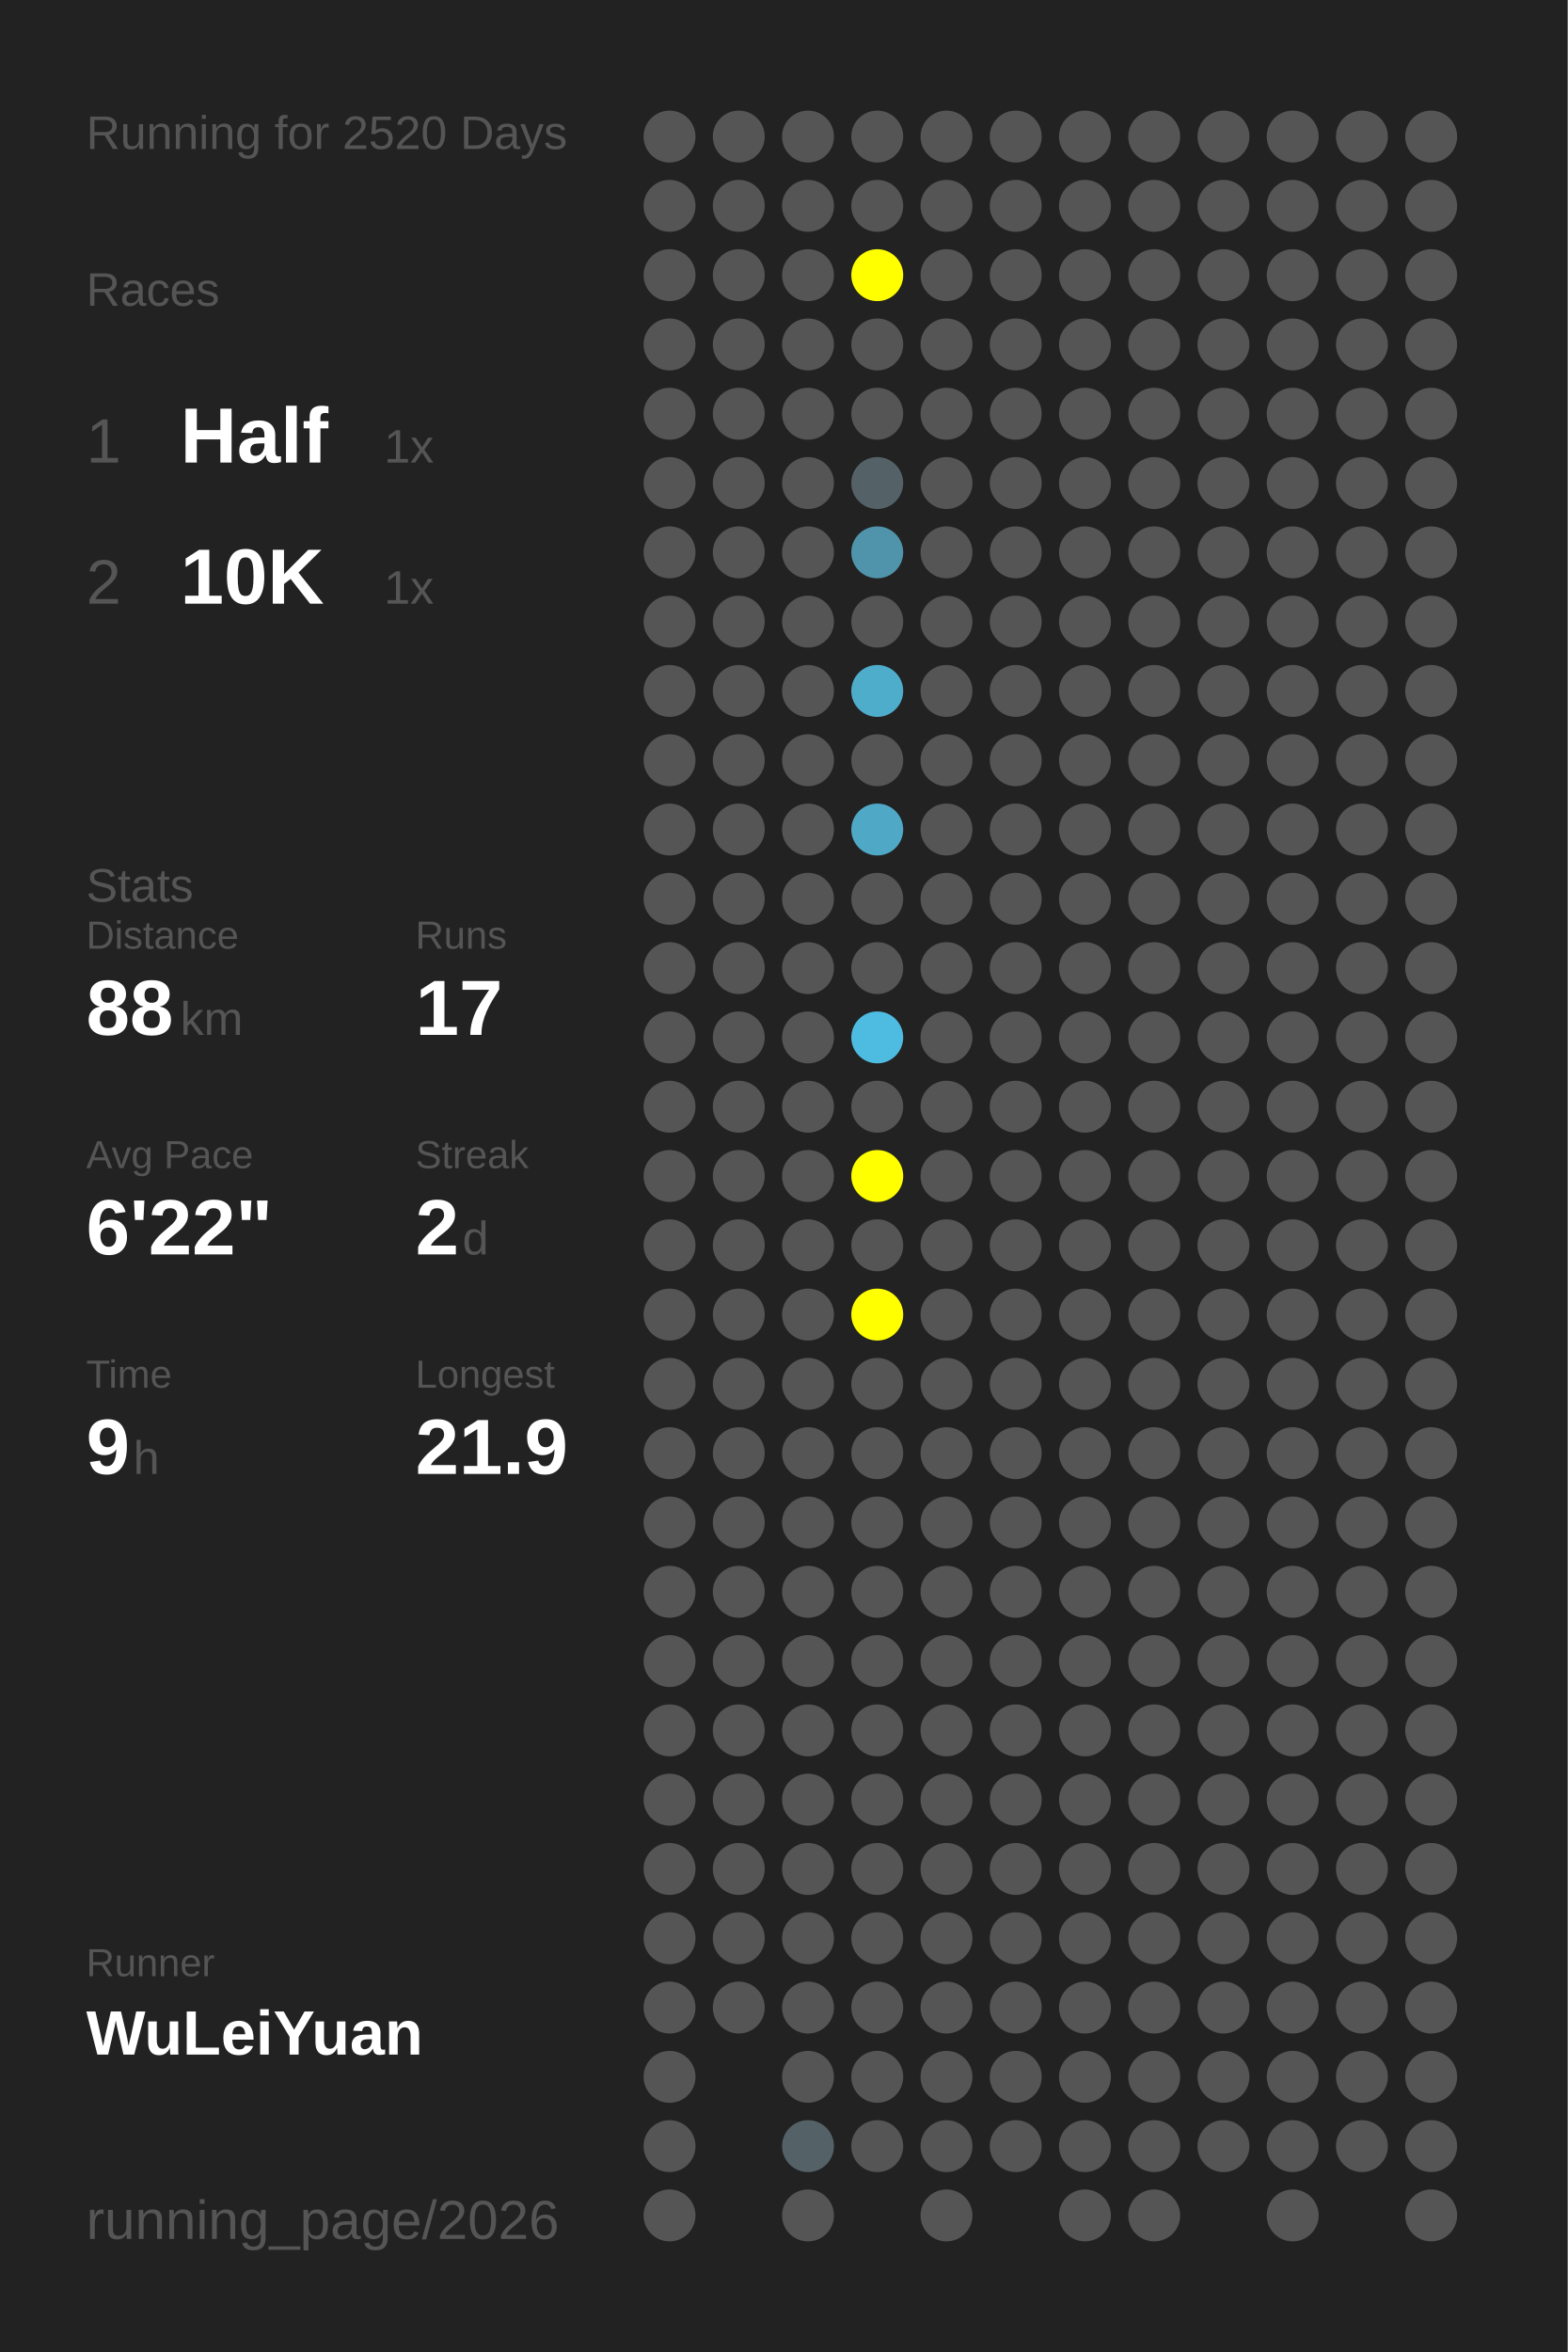
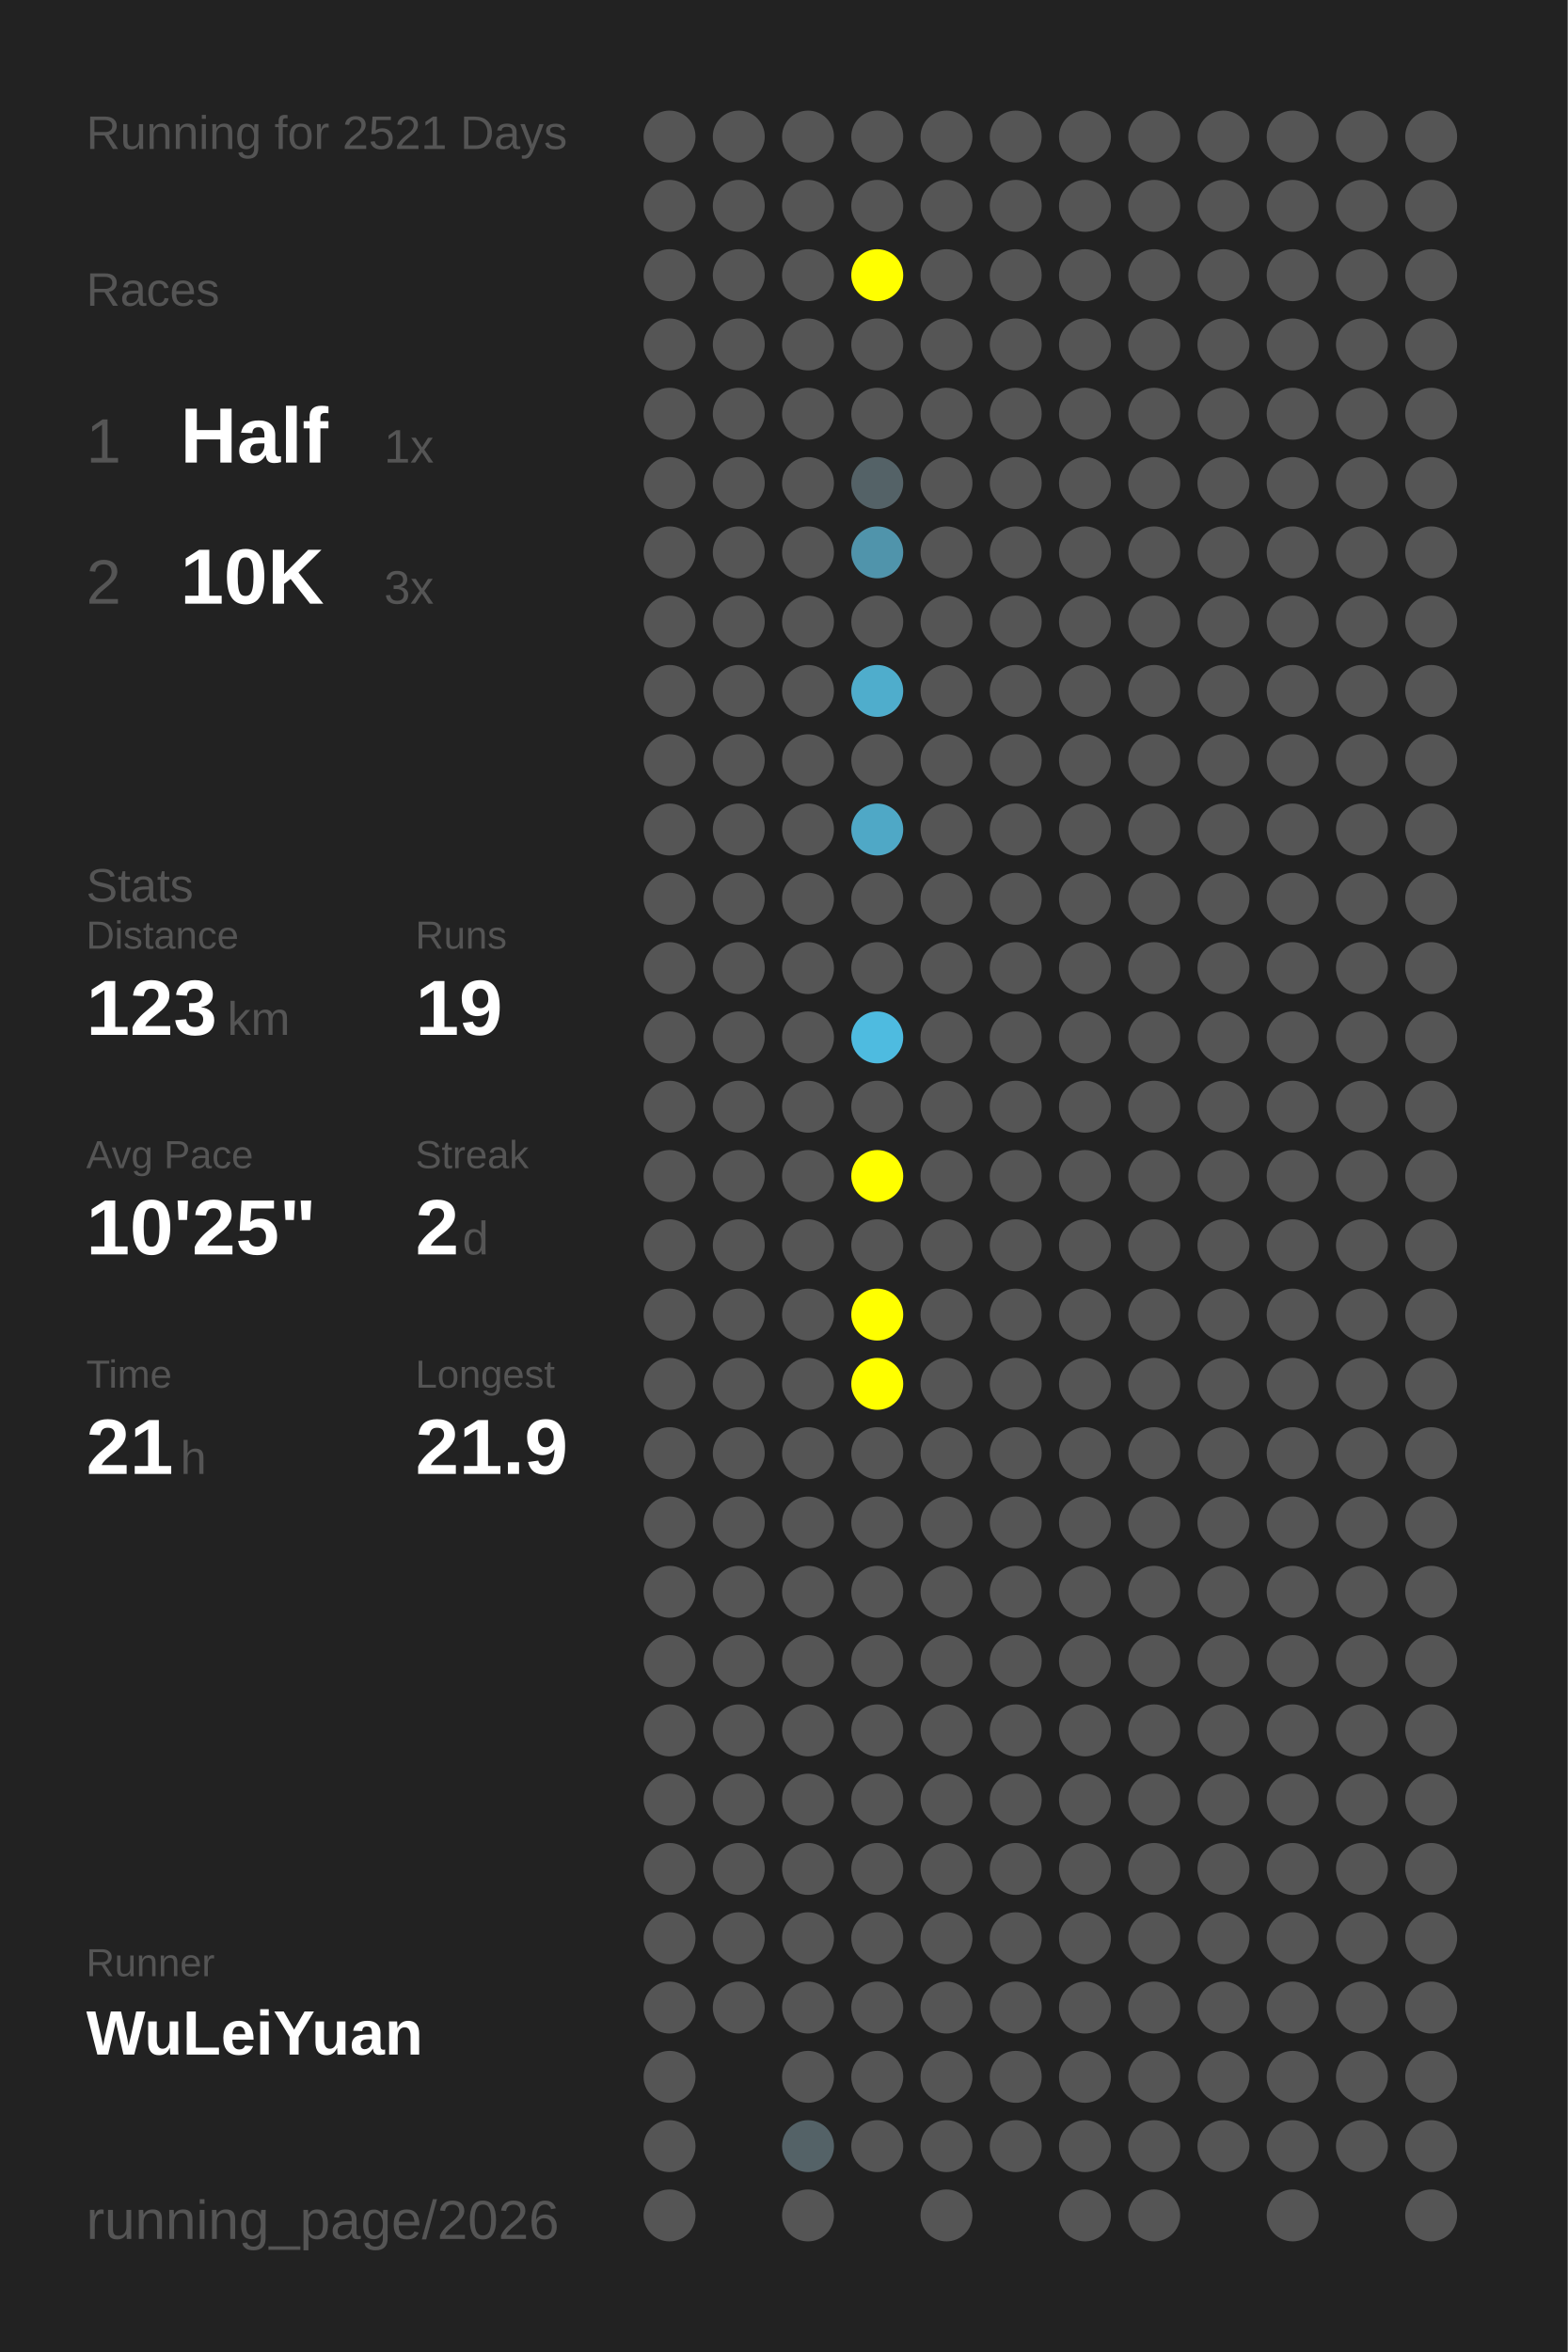
<svg xmlns="http://www.w3.org/2000/svg" baseProfile="full" height="300mm" version="1.1" viewBox="0,0,200,300" width="200mm">
  <defs />
  <rect fill="#222222" height="300" width="200" x="0" y="0" />
-   <text fill="#555555" style="font-size:6px; font-family:Arial;" x="11" y="19">Running for 2520 Days</text>
+   <text fill="#555555" style="font-size:6px; font-family:Arial;" x="11" y="19">Running for 2521 Days</text>
  <text fill="#555555" style="font-size:6px; font-family:Arial;" x="11" y="39">Races</text>
  <text fill="#555555" style="font-size:8px; font-family:Arial;" x="11" y="59">1</text>
  <text fill="#FFFFFF" style="font-size:10px; font-family:Arial; font-weight:bold;" x="23" y="59">Half</text>
  <text fill="#555555" style="font-size:6px; font-family:Arial;" x="49" y="59">1x</text>
  <text fill="#555555" style="font-size:8px; font-family:Arial;" x="11" y="77">2</text>
  <text fill="#FFFFFF" style="font-size:10px; font-family:Arial; font-weight:bold;" x="23" y="77">10K</text>
-   <text fill="#555555" style="font-size:6px; font-family:Arial;" x="49" y="77">1x</text>
+   <text fill="#555555" style="font-size:6px; font-family:Arial;" x="49" y="77">3x</text>
  <text fill="#555555" style="font-size:6px; font-family:Arial;" x="11" y="115">Stats</text>
  <text fill="#555555" style="font-size:5px; font-family:Arial;" x="11" y="121">Distance</text>
-   <text fill="#FFFFFF" style="font-size:10px; font-family:Arial; font-weight:bold;" x="11" y="132">88</text>
-   <text fill="#555555" style="font-size:6px; font-family:Arial;" x="23" y="132">km</text>
+   <text fill="#FFFFFF" style="font-size:10px; font-family:Arial; font-weight:bold;" x="11" y="132">123</text>
+   <text fill="#555555" style="font-size:6px; font-family:Arial;" x="29" y="132">km</text>
  <text fill="#555555" style="font-size:5px; font-family:Arial;" x="53" y="121">Runs</text>
-   <text fill="#FFFFFF" style="font-size:10px; font-family:Arial; font-weight:bold;" x="53" y="132">17</text>
+   <text fill="#FFFFFF" style="font-size:10px; font-family:Arial; font-weight:bold;" x="53" y="132">19</text>
  <text fill="#555555" style="font-size:5px; font-family:Arial;" x="11" y="149">Avg Pace</text>
-   <text fill="#FFFFFF" style="font-size:10px; font-family:Arial; font-weight:bold;" x="11" y="160">6'22"</text>
+   <text fill="#FFFFFF" style="font-size:10px; font-family:Arial; font-weight:bold;" x="11" y="160">10'25"</text>
  <text fill="#555555" style="font-size:5px; font-family:Arial;" x="53" y="149">Streak</text>
  <text fill="#FFFFFF" style="font-size:10px; font-family:Arial; font-weight:bold;" x="53" y="160">2</text>
  <text fill="#555555" style="font-size:6px; font-family:Arial;" x="59" y="160">d</text>
  <text fill="#555555" style="font-size:5px; font-family:Arial;" x="11" y="177">Time</text>
-   <text fill="#FFFFFF" style="font-size:10px; font-family:Arial; font-weight:bold;" x="11" y="188">9</text>
-   <text fill="#555555" style="font-size:6px; font-family:Arial;" x="17" y="188">h</text>
+   <text fill="#FFFFFF" style="font-size:10px; font-family:Arial; font-weight:bold;" x="11" y="188">21</text>
+   <text fill="#555555" style="font-size:6px; font-family:Arial;" x="23" y="188">h</text>
  <text fill="#555555" style="font-size:5px; font-family:Arial;" x="53" y="177">Longest</text>
  <text fill="#FFFFFF" style="font-size:10px; font-family:Arial; font-weight:bold;" x="53" y="188">21.9</text>
  <text fill="#555555" style="font-size:5px; font-family:Arial;" x="11" y="252.065">Runner</text>
  <text fill="#FFFFFF" style="font-size:8px; font-family:Arial; font-weight:bold;" x="11" y="262.065">WuLeiYuan</text>
  <text fill="#555555" style="font-size:7px; font-family:Arial;" x="11" y="285.581">running_page/2026</text>
  <circle cx="85.417" cy="17.419" fill="#555555" r="3.312" />
  <circle cx="85.417" cy="26.258" fill="#555555" r="3.312" />
  <circle cx="85.417" cy="35.097" fill="#555555" r="3.312" />
  <circle cx="85.417" cy="43.935" fill="#555555" r="3.312" />
  <circle cx="85.417" cy="52.774" fill="#555555" r="3.312" />
  <circle cx="85.417" cy="61.613" fill="#555555" r="3.312" />
  <circle cx="85.417" cy="70.452" fill="#555555" r="3.312" />
  <circle cx="85.417" cy="79.29" fill="#555555" r="3.312" />
  <circle cx="85.417" cy="88.129" fill="#555555" r="3.312" />
  <circle cx="85.417" cy="96.968" fill="#555555" r="3.312" />
  <circle cx="85.417" cy="105.806" fill="#555555" r="3.312" />
  <circle cx="85.417" cy="114.645" fill="#555555" r="3.312" />
  <circle cx="85.417" cy="123.484" fill="#555555" r="3.312" />
  <circle cx="85.417" cy="132.323" fill="#555555" r="3.312" />
  <circle cx="85.417" cy="141.161" fill="#555555" r="3.312" />
  <circle cx="85.417" cy="150" fill="#555555" r="3.312" />
  <circle cx="85.417" cy="158.839" fill="#555555" r="3.312" />
  <circle cx="85.417" cy="167.677" fill="#555555" r="3.312" />
  <circle cx="85.417" cy="176.516" fill="#555555" r="3.312" />
  <circle cx="85.417" cy="185.355" fill="#555555" r="3.312" />
  <circle cx="85.417" cy="194.194" fill="#555555" r="3.312" />
  <circle cx="85.417" cy="203.032" fill="#555555" r="3.312" />
  <circle cx="85.417" cy="211.871" fill="#555555" r="3.312" />
  <circle cx="85.417" cy="220.71" fill="#555555" r="3.312" />
  <circle cx="85.417" cy="229.548" fill="#555555" r="3.312" />
  <circle cx="85.417" cy="238.387" fill="#555555" r="3.312" />
  <circle cx="85.417" cy="247.226" fill="#555555" r="3.312" />
  <circle cx="85.417" cy="256.065" fill="#555555" r="3.312" />
  <circle cx="85.417" cy="264.903" fill="#555555" r="3.312" />
  <circle cx="85.417" cy="273.742" fill="#555555" r="3.312" />
  <circle cx="85.417" cy="282.581" fill="#555555" r="3.312" />
  <circle cx="94.25" cy="17.419" fill="#555555" r="3.312" />
  <circle cx="94.25" cy="26.258" fill="#555555" r="3.312" />
  <circle cx="94.25" cy="35.097" fill="#555555" r="3.312" />
  <circle cx="94.25" cy="43.935" fill="#555555" r="3.312" />
  <circle cx="94.25" cy="52.774" fill="#555555" r="3.312" />
  <circle cx="94.25" cy="61.613" fill="#555555" r="3.312" />
  <circle cx="94.25" cy="70.452" fill="#555555" r="3.312" />
  <circle cx="94.25" cy="79.29" fill="#555555" r="3.312" />
  <circle cx="94.25" cy="88.129" fill="#555555" r="3.312" />
  <circle cx="94.25" cy="96.968" fill="#555555" r="3.312" />
  <circle cx="94.25" cy="105.806" fill="#555555" r="3.312" />
  <circle cx="94.25" cy="114.645" fill="#555555" r="3.312" />
  <circle cx="94.25" cy="123.484" fill="#555555" r="3.312" />
  <circle cx="94.25" cy="132.323" fill="#555555" r="3.312" />
  <circle cx="94.25" cy="141.161" fill="#555555" r="3.312" />
  <circle cx="94.25" cy="150" fill="#555555" r="3.312" />
  <circle cx="94.25" cy="158.839" fill="#555555" r="3.312" />
  <circle cx="94.25" cy="167.677" fill="#555555" r="3.312" />
  <circle cx="94.25" cy="176.516" fill="#555555" r="3.312" />
  <circle cx="94.25" cy="185.355" fill="#555555" r="3.312" />
  <circle cx="94.25" cy="194.194" fill="#555555" r="3.312" />
  <circle cx="94.25" cy="203.032" fill="#555555" r="3.312" />
  <circle cx="94.25" cy="211.871" fill="#555555" r="3.312" />
  <circle cx="94.25" cy="220.71" fill="#555555" r="3.312" />
  <circle cx="94.25" cy="229.548" fill="#555555" r="3.312" />
  <circle cx="94.25" cy="238.387" fill="#555555" r="3.312" />
  <circle cx="94.25" cy="247.226" fill="#555555" r="3.312" />
  <circle cx="94.25" cy="256.065" fill="#555555" r="3.312" />
  <circle cx="103.083" cy="17.419" fill="#555555" r="3.312" />
  <circle cx="103.083" cy="26.258" fill="#555555" r="3.312" />
  <circle cx="103.083" cy="35.097" fill="#555555" r="3.312" />
  <circle cx="103.083" cy="43.935" fill="#555555" r="3.312" />
  <circle cx="103.083" cy="52.774" fill="#555555" r="3.312" />
  <circle cx="103.083" cy="61.613" fill="#555555" r="3.312" />
  <circle cx="103.083" cy="70.452" fill="#555555" r="3.312" />
  <circle cx="103.083" cy="79.29" fill="#555555" r="3.312" />
  <circle cx="103.083" cy="88.129" fill="#555555" r="3.312" />
  <circle cx="103.083" cy="96.968" fill="#555555" r="3.312" />
  <circle cx="103.083" cy="105.806" fill="#555555" r="3.312" />
  <circle cx="103.083" cy="114.645" fill="#555555" r="3.312" />
  <circle cx="103.083" cy="123.484" fill="#555555" r="3.312" />
  <circle cx="103.083" cy="132.323" fill="#555555" r="3.312" />
  <circle cx="103.083" cy="141.161" fill="#555555" r="3.312" />
  <circle cx="103.083" cy="150" fill="#555555" r="3.312" />
  <circle cx="103.083" cy="158.839" fill="#555555" r="3.312" />
  <circle cx="103.083" cy="167.677" fill="#555555" r="3.312" />
  <circle cx="103.083" cy="176.516" fill="#555555" r="3.312" />
  <circle cx="103.083" cy="185.355" fill="#555555" r="3.312" />
  <circle cx="103.083" cy="194.194" fill="#555555" r="3.312" />
  <circle cx="103.083" cy="203.032" fill="#555555" r="3.312" />
  <circle cx="103.083" cy="211.871" fill="#555555" r="3.312" />
  <circle cx="103.083" cy="220.71" fill="#555555" r="3.312" />
  <circle cx="103.083" cy="229.548" fill="#555555" r="3.312" />
  <circle cx="103.083" cy="238.387" fill="#555555" r="3.312" />
  <circle cx="103.083" cy="247.226" fill="#555555" r="3.312" />
  <circle cx="103.083" cy="256.065" fill="#555555" r="3.312" />
  <circle cx="103.083" cy="264.903" fill="#555555" r="3.312" />
  <circle cx="103.083" cy="273.742" fill="#546267" r="3.312" />
  <circle cx="103.083" cy="282.581" fill="#555555" r="3.312" />
  <circle cx="111.917" cy="17.419" fill="#555555" r="3.312" />
  <circle cx="111.917" cy="26.258" fill="#555555" r="3.312" />
  <circle cx="111.917" cy="35.097" fill="#FFFF00" r="3.312" />
  <circle cx="111.917" cy="43.935" fill="#555555" r="3.312" />
  <circle cx="111.917" cy="52.774" fill="#555555" r="3.312" />
  <circle cx="111.917" cy="61.613" fill="#546267" r="3.312" />
  <circle cx="111.917" cy="70.452" fill="#5094ab" r="3.312" />
  <circle cx="111.917" cy="79.29" fill="#555555" r="3.312" />
  <circle cx="111.917" cy="88.129" fill="#4fadcc" r="3.312" />
  <circle cx="111.917" cy="96.968" fill="#555555" r="3.312" />
  <circle cx="111.917" cy="105.806" fill="#4fa8c6" r="3.312" />
  <circle cx="111.917" cy="114.645" fill="#555555" r="3.312" />
  <circle cx="111.917" cy="123.484" fill="#555555" r="3.312" />
  <circle cx="111.917" cy="132.323" fill="#4ebbe0" r="3.312" />
  <circle cx="111.917" cy="141.161" fill="#555555" r="3.312" />
  <circle cx="111.917" cy="150" fill="#FFFF00" r="3.312" />
  <circle cx="111.917" cy="158.839" fill="#555555" r="3.312" />
  <circle cx="111.917" cy="167.677" fill="#FFFF00" r="3.312" />
-   <circle cx="111.917" cy="176.516" fill="#555555" r="3.312" />
+   <circle cx="111.917" cy="176.516" fill="#FFFF00" r="3.312" />
  <circle cx="111.917" cy="185.355" fill="#555555" r="3.312" />
  <circle cx="111.917" cy="194.194" fill="#555555" r="3.312" />
  <circle cx="111.917" cy="203.032" fill="#555555" r="3.312" />
  <circle cx="111.917" cy="211.871" fill="#555555" r="3.312" />
  <circle cx="111.917" cy="220.71" fill="#555555" r="3.312" />
  <circle cx="111.917" cy="229.548" fill="#555555" r="3.312" />
  <circle cx="111.917" cy="238.387" fill="#555555" r="3.312" />
  <circle cx="111.917" cy="247.226" fill="#555555" r="3.312" />
  <circle cx="111.917" cy="256.065" fill="#555555" r="3.312" />
  <circle cx="111.917" cy="264.903" fill="#555555" r="3.312" />
  <circle cx="111.917" cy="273.742" fill="#555555" r="3.312" />
  <circle cx="120.75" cy="17.419" fill="#555555" r="3.312" />
  <circle cx="120.75" cy="26.258" fill="#555555" r="3.312" />
  <circle cx="120.75" cy="35.097" fill="#555555" r="3.312" />
  <circle cx="120.75" cy="43.935" fill="#555555" r="3.312" />
  <circle cx="120.75" cy="52.774" fill="#555555" r="3.312" />
  <circle cx="120.75" cy="61.613" fill="#555555" r="3.312" />
  <circle cx="120.75" cy="70.452" fill="#555555" r="3.312" />
  <circle cx="120.75" cy="79.29" fill="#555555" r="3.312" />
  <circle cx="120.75" cy="88.129" fill="#555555" r="3.312" />
  <circle cx="120.75" cy="96.968" fill="#555555" r="3.312" />
  <circle cx="120.75" cy="105.806" fill="#555555" r="3.312" />
  <circle cx="120.75" cy="114.645" fill="#555555" r="3.312" />
  <circle cx="120.75" cy="123.484" fill="#555555" r="3.312" />
  <circle cx="120.75" cy="132.323" fill="#555555" r="3.312" />
  <circle cx="120.75" cy="141.161" fill="#555555" r="3.312" />
  <circle cx="120.75" cy="150" fill="#555555" r="3.312" />
  <circle cx="120.75" cy="158.839" fill="#555555" r="3.312" />
  <circle cx="120.75" cy="167.677" fill="#555555" r="3.312" />
  <circle cx="120.75" cy="176.516" fill="#555555" r="3.312" />
  <circle cx="120.75" cy="185.355" fill="#555555" r="3.312" />
  <circle cx="120.75" cy="194.194" fill="#555555" r="3.312" />
  <circle cx="120.75" cy="203.032" fill="#555555" r="3.312" />
  <circle cx="120.75" cy="211.871" fill="#555555" r="3.312" />
  <circle cx="120.75" cy="220.71" fill="#555555" r="3.312" />
  <circle cx="120.75" cy="229.548" fill="#555555" r="3.312" />
  <circle cx="120.75" cy="238.387" fill="#555555" r="3.312" />
  <circle cx="120.75" cy="247.226" fill="#555555" r="3.312" />
  <circle cx="120.75" cy="256.065" fill="#555555" r="3.312" />
  <circle cx="120.75" cy="264.903" fill="#555555" r="3.312" />
  <circle cx="120.75" cy="273.742" fill="#555555" r="3.312" />
  <circle cx="120.75" cy="282.581" fill="#555555" r="3.312" />
  <circle cx="129.583" cy="17.419" fill="#555555" r="3.312" />
  <circle cx="129.583" cy="26.258" fill="#555555" r="3.312" />
  <circle cx="129.583" cy="35.097" fill="#555555" r="3.312" />
  <circle cx="129.583" cy="43.935" fill="#555555" r="3.312" />
  <circle cx="129.583" cy="52.774" fill="#555555" r="3.312" />
  <circle cx="129.583" cy="61.613" fill="#555555" r="3.312" />
  <circle cx="129.583" cy="70.452" fill="#555555" r="3.312" />
  <circle cx="129.583" cy="79.29" fill="#555555" r="3.312" />
  <circle cx="129.583" cy="88.129" fill="#555555" r="3.312" />
  <circle cx="129.583" cy="96.968" fill="#555555" r="3.312" />
  <circle cx="129.583" cy="105.806" fill="#555555" r="3.312" />
  <circle cx="129.583" cy="114.645" fill="#555555" r="3.312" />
  <circle cx="129.583" cy="123.484" fill="#555555" r="3.312" />
  <circle cx="129.583" cy="132.323" fill="#555555" r="3.312" />
  <circle cx="129.583" cy="141.161" fill="#555555" r="3.312" />
  <circle cx="129.583" cy="150" fill="#555555" r="3.312" />
  <circle cx="129.583" cy="158.839" fill="#555555" r="3.312" />
  <circle cx="129.583" cy="167.677" fill="#555555" r="3.312" />
  <circle cx="129.583" cy="176.516" fill="#555555" r="3.312" />
  <circle cx="129.583" cy="185.355" fill="#555555" r="3.312" />
  <circle cx="129.583" cy="194.194" fill="#555555" r="3.312" />
  <circle cx="129.583" cy="203.032" fill="#555555" r="3.312" />
  <circle cx="129.583" cy="211.871" fill="#555555" r="3.312" />
  <circle cx="129.583" cy="220.71" fill="#555555" r="3.312" />
  <circle cx="129.583" cy="229.548" fill="#555555" r="3.312" />
  <circle cx="129.583" cy="238.387" fill="#555555" r="3.312" />
  <circle cx="129.583" cy="247.226" fill="#555555" r="3.312" />
  <circle cx="129.583" cy="256.065" fill="#555555" r="3.312" />
  <circle cx="129.583" cy="264.903" fill="#555555" r="3.312" />
  <circle cx="129.583" cy="273.742" fill="#555555" r="3.312" />
  <circle cx="138.417" cy="17.419" fill="#555555" r="3.312" />
  <circle cx="138.417" cy="26.258" fill="#555555" r="3.312" />
  <circle cx="138.417" cy="35.097" fill="#555555" r="3.312" />
  <circle cx="138.417" cy="43.935" fill="#555555" r="3.312" />
  <circle cx="138.417" cy="52.774" fill="#555555" r="3.312" />
  <circle cx="138.417" cy="61.613" fill="#555555" r="3.312" />
  <circle cx="138.417" cy="70.452" fill="#555555" r="3.312" />
  <circle cx="138.417" cy="79.29" fill="#555555" r="3.312" />
  <circle cx="138.417" cy="88.129" fill="#555555" r="3.312" />
  <circle cx="138.417" cy="96.968" fill="#555555" r="3.312" />
  <circle cx="138.417" cy="105.806" fill="#555555" r="3.312" />
  <circle cx="138.417" cy="114.645" fill="#555555" r="3.312" />
  <circle cx="138.417" cy="123.484" fill="#555555" r="3.312" />
  <circle cx="138.417" cy="132.323" fill="#555555" r="3.312" />
  <circle cx="138.417" cy="141.161" fill="#555555" r="3.312" />
  <circle cx="138.417" cy="150" fill="#555555" r="3.312" />
  <circle cx="138.417" cy="158.839" fill="#555555" r="3.312" />
  <circle cx="138.417" cy="167.677" fill="#555555" r="3.312" />
  <circle cx="138.417" cy="176.516" fill="#555555" r="3.312" />
  <circle cx="138.417" cy="185.355" fill="#555555" r="3.312" />
  <circle cx="138.417" cy="194.194" fill="#555555" r="3.312" />
  <circle cx="138.417" cy="203.032" fill="#555555" r="3.312" />
  <circle cx="138.417" cy="211.871" fill="#555555" r="3.312" />
  <circle cx="138.417" cy="220.71" fill="#555555" r="3.312" />
  <circle cx="138.417" cy="229.548" fill="#555555" r="3.312" />
  <circle cx="138.417" cy="238.387" fill="#555555" r="3.312" />
  <circle cx="138.417" cy="247.226" fill="#555555" r="3.312" />
  <circle cx="138.417" cy="256.065" fill="#555555" r="3.312" />
  <circle cx="138.417" cy="264.903" fill="#555555" r="3.312" />
  <circle cx="138.417" cy="273.742" fill="#555555" r="3.312" />
  <circle cx="138.417" cy="282.581" fill="#555555" r="3.312" />
  <circle cx="147.25" cy="17.419" fill="#555555" r="3.312" />
  <circle cx="147.25" cy="26.258" fill="#555555" r="3.312" />
  <circle cx="147.25" cy="35.097" fill="#555555" r="3.312" />
  <circle cx="147.25" cy="43.935" fill="#555555" r="3.312" />
  <circle cx="147.25" cy="52.774" fill="#555555" r="3.312" />
  <circle cx="147.25" cy="61.613" fill="#555555" r="3.312" />
  <circle cx="147.25" cy="70.452" fill="#555555" r="3.312" />
  <circle cx="147.25" cy="79.29" fill="#555555" r="3.312" />
  <circle cx="147.25" cy="88.129" fill="#555555" r="3.312" />
  <circle cx="147.25" cy="96.968" fill="#555555" r="3.312" />
  <circle cx="147.25" cy="105.806" fill="#555555" r="3.312" />
  <circle cx="147.25" cy="114.645" fill="#555555" r="3.312" />
  <circle cx="147.25" cy="123.484" fill="#555555" r="3.312" />
  <circle cx="147.25" cy="132.323" fill="#555555" r="3.312" />
  <circle cx="147.25" cy="141.161" fill="#555555" r="3.312" />
  <circle cx="147.25" cy="150" fill="#555555" r="3.312" />
  <circle cx="147.25" cy="158.839" fill="#555555" r="3.312" />
  <circle cx="147.25" cy="167.677" fill="#555555" r="3.312" />
  <circle cx="147.25" cy="176.516" fill="#555555" r="3.312" />
  <circle cx="147.25" cy="185.355" fill="#555555" r="3.312" />
  <circle cx="147.25" cy="194.194" fill="#555555" r="3.312" />
  <circle cx="147.25" cy="203.032" fill="#555555" r="3.312" />
  <circle cx="147.25" cy="211.871" fill="#555555" r="3.312" />
  <circle cx="147.25" cy="220.71" fill="#555555" r="3.312" />
  <circle cx="147.25" cy="229.548" fill="#555555" r="3.312" />
  <circle cx="147.25" cy="238.387" fill="#555555" r="3.312" />
  <circle cx="147.25" cy="247.226" fill="#555555" r="3.312" />
  <circle cx="147.25" cy="256.065" fill="#555555" r="3.312" />
  <circle cx="147.25" cy="264.903" fill="#555555" r="3.312" />
  <circle cx="147.25" cy="273.742" fill="#555555" r="3.312" />
  <circle cx="147.25" cy="282.581" fill="#555555" r="3.312" />
  <circle cx="156.083" cy="17.419" fill="#555555" r="3.312" />
  <circle cx="156.083" cy="26.258" fill="#555555" r="3.312" />
  <circle cx="156.083" cy="35.097" fill="#555555" r="3.312" />
  <circle cx="156.083" cy="43.935" fill="#555555" r="3.312" />
  <circle cx="156.083" cy="52.774" fill="#555555" r="3.312" />
  <circle cx="156.083" cy="61.613" fill="#555555" r="3.312" />
  <circle cx="156.083" cy="70.452" fill="#555555" r="3.312" />
  <circle cx="156.083" cy="79.29" fill="#555555" r="3.312" />
  <circle cx="156.083" cy="88.129" fill="#555555" r="3.312" />
  <circle cx="156.083" cy="96.968" fill="#555555" r="3.312" />
  <circle cx="156.083" cy="105.806" fill="#555555" r="3.312" />
  <circle cx="156.083" cy="114.645" fill="#555555" r="3.312" />
  <circle cx="156.083" cy="123.484" fill="#555555" r="3.312" />
  <circle cx="156.083" cy="132.323" fill="#555555" r="3.312" />
  <circle cx="156.083" cy="141.161" fill="#555555" r="3.312" />
  <circle cx="156.083" cy="150" fill="#555555" r="3.312" />
  <circle cx="156.083" cy="158.839" fill="#555555" r="3.312" />
  <circle cx="156.083" cy="167.677" fill="#555555" r="3.312" />
  <circle cx="156.083" cy="176.516" fill="#555555" r="3.312" />
  <circle cx="156.083" cy="185.355" fill="#555555" r="3.312" />
  <circle cx="156.083" cy="194.194" fill="#555555" r="3.312" />
  <circle cx="156.083" cy="203.032" fill="#555555" r="3.312" />
  <circle cx="156.083" cy="211.871" fill="#555555" r="3.312" />
  <circle cx="156.083" cy="220.71" fill="#555555" r="3.312" />
  <circle cx="156.083" cy="229.548" fill="#555555" r="3.312" />
  <circle cx="156.083" cy="238.387" fill="#555555" r="3.312" />
  <circle cx="156.083" cy="247.226" fill="#555555" r="3.312" />
  <circle cx="156.083" cy="256.065" fill="#555555" r="3.312" />
  <circle cx="156.083" cy="264.903" fill="#555555" r="3.312" />
  <circle cx="156.083" cy="273.742" fill="#555555" r="3.312" />
  <circle cx="164.917" cy="17.419" fill="#555555" r="3.312" />
  <circle cx="164.917" cy="26.258" fill="#555555" r="3.312" />
  <circle cx="164.917" cy="35.097" fill="#555555" r="3.312" />
  <circle cx="164.917" cy="43.935" fill="#555555" r="3.312" />
  <circle cx="164.917" cy="52.774" fill="#555555" r="3.312" />
  <circle cx="164.917" cy="61.613" fill="#555555" r="3.312" />
  <circle cx="164.917" cy="70.452" fill="#555555" r="3.312" />
  <circle cx="164.917" cy="79.29" fill="#555555" r="3.312" />
  <circle cx="164.917" cy="88.129" fill="#555555" r="3.312" />
  <circle cx="164.917" cy="96.968" fill="#555555" r="3.312" />
  <circle cx="164.917" cy="105.806" fill="#555555" r="3.312" />
  <circle cx="164.917" cy="114.645" fill="#555555" r="3.312" />
  <circle cx="164.917" cy="123.484" fill="#555555" r="3.312" />
  <circle cx="164.917" cy="132.323" fill="#555555" r="3.312" />
  <circle cx="164.917" cy="141.161" fill="#555555" r="3.312" />
  <circle cx="164.917" cy="150" fill="#555555" r="3.312" />
  <circle cx="164.917" cy="158.839" fill="#555555" r="3.312" />
  <circle cx="164.917" cy="167.677" fill="#555555" r="3.312" />
  <circle cx="164.917" cy="176.516" fill="#555555" r="3.312" />
  <circle cx="164.917" cy="185.355" fill="#555555" r="3.312" />
  <circle cx="164.917" cy="194.194" fill="#555555" r="3.312" />
  <circle cx="164.917" cy="203.032" fill="#555555" r="3.312" />
  <circle cx="164.917" cy="211.871" fill="#555555" r="3.312" />
  <circle cx="164.917" cy="220.71" fill="#555555" r="3.312" />
  <circle cx="164.917" cy="229.548" fill="#555555" r="3.312" />
  <circle cx="164.917" cy="238.387" fill="#555555" r="3.312" />
  <circle cx="164.917" cy="247.226" fill="#555555" r="3.312" />
  <circle cx="164.917" cy="256.065" fill="#555555" r="3.312" />
  <circle cx="164.917" cy="264.903" fill="#555555" r="3.312" />
  <circle cx="164.917" cy="273.742" fill="#555555" r="3.312" />
  <circle cx="164.917" cy="282.581" fill="#555555" r="3.312" />
  <circle cx="173.75" cy="17.419" fill="#555555" r="3.312" />
  <circle cx="173.75" cy="26.258" fill="#555555" r="3.312" />
  <circle cx="173.75" cy="35.097" fill="#555555" r="3.312" />
  <circle cx="173.75" cy="43.935" fill="#555555" r="3.312" />
  <circle cx="173.75" cy="52.774" fill="#555555" r="3.312" />
  <circle cx="173.75" cy="61.613" fill="#555555" r="3.312" />
  <circle cx="173.75" cy="70.452" fill="#555555" r="3.312" />
  <circle cx="173.75" cy="79.29" fill="#555555" r="3.312" />
  <circle cx="173.75" cy="88.129" fill="#555555" r="3.312" />
  <circle cx="173.75" cy="96.968" fill="#555555" r="3.312" />
  <circle cx="173.75" cy="105.806" fill="#555555" r="3.312" />
  <circle cx="173.75" cy="114.645" fill="#555555" r="3.312" />
  <circle cx="173.75" cy="123.484" fill="#555555" r="3.312" />
  <circle cx="173.75" cy="132.323" fill="#555555" r="3.312" />
  <circle cx="173.75" cy="141.161" fill="#555555" r="3.312" />
  <circle cx="173.75" cy="150" fill="#555555" r="3.312" />
  <circle cx="173.75" cy="158.839" fill="#555555" r="3.312" />
  <circle cx="173.75" cy="167.677" fill="#555555" r="3.312" />
  <circle cx="173.75" cy="176.516" fill="#555555" r="3.312" />
  <circle cx="173.75" cy="185.355" fill="#555555" r="3.312" />
  <circle cx="173.75" cy="194.194" fill="#555555" r="3.312" />
  <circle cx="173.75" cy="203.032" fill="#555555" r="3.312" />
  <circle cx="173.75" cy="211.871" fill="#555555" r="3.312" />
  <circle cx="173.75" cy="220.71" fill="#555555" r="3.312" />
  <circle cx="173.75" cy="229.548" fill="#555555" r="3.312" />
  <circle cx="173.75" cy="238.387" fill="#555555" r="3.312" />
  <circle cx="173.75" cy="247.226" fill="#555555" r="3.312" />
  <circle cx="173.75" cy="256.065" fill="#555555" r="3.312" />
  <circle cx="173.75" cy="264.903" fill="#555555" r="3.312" />
  <circle cx="173.75" cy="273.742" fill="#555555" r="3.312" />
  <circle cx="182.583" cy="17.419" fill="#555555" r="3.312" />
  <circle cx="182.583" cy="26.258" fill="#555555" r="3.312" />
  <circle cx="182.583" cy="35.097" fill="#555555" r="3.312" />
  <circle cx="182.583" cy="43.935" fill="#555555" r="3.312" />
  <circle cx="182.583" cy="52.774" fill="#555555" r="3.312" />
  <circle cx="182.583" cy="61.613" fill="#555555" r="3.312" />
  <circle cx="182.583" cy="70.452" fill="#555555" r="3.312" />
  <circle cx="182.583" cy="79.29" fill="#555555" r="3.312" />
  <circle cx="182.583" cy="88.129" fill="#555555" r="3.312" />
  <circle cx="182.583" cy="96.968" fill="#555555" r="3.312" />
  <circle cx="182.583" cy="105.806" fill="#555555" r="3.312" />
  <circle cx="182.583" cy="114.645" fill="#555555" r="3.312" />
  <circle cx="182.583" cy="123.484" fill="#555555" r="3.312" />
  <circle cx="182.583" cy="132.323" fill="#555555" r="3.312" />
  <circle cx="182.583" cy="141.161" fill="#555555" r="3.312" />
  <circle cx="182.583" cy="150" fill="#555555" r="3.312" />
  <circle cx="182.583" cy="158.839" fill="#555555" r="3.312" />
  <circle cx="182.583" cy="167.677" fill="#555555" r="3.312" />
  <circle cx="182.583" cy="176.516" fill="#555555" r="3.312" />
  <circle cx="182.583" cy="185.355" fill="#555555" r="3.312" />
  <circle cx="182.583" cy="194.194" fill="#555555" r="3.312" />
  <circle cx="182.583" cy="203.032" fill="#555555" r="3.312" />
  <circle cx="182.583" cy="211.871" fill="#555555" r="3.312" />
  <circle cx="182.583" cy="220.71" fill="#555555" r="3.312" />
  <circle cx="182.583" cy="229.548" fill="#555555" r="3.312" />
  <circle cx="182.583" cy="238.387" fill="#555555" r="3.312" />
  <circle cx="182.583" cy="247.226" fill="#555555" r="3.312" />
  <circle cx="182.583" cy="256.065" fill="#555555" r="3.312" />
  <circle cx="182.583" cy="264.903" fill="#555555" r="3.312" />
  <circle cx="182.583" cy="273.742" fill="#555555" r="3.312" />
  <circle cx="182.583" cy="282.581" fill="#555555" r="3.312" />
</svg>
